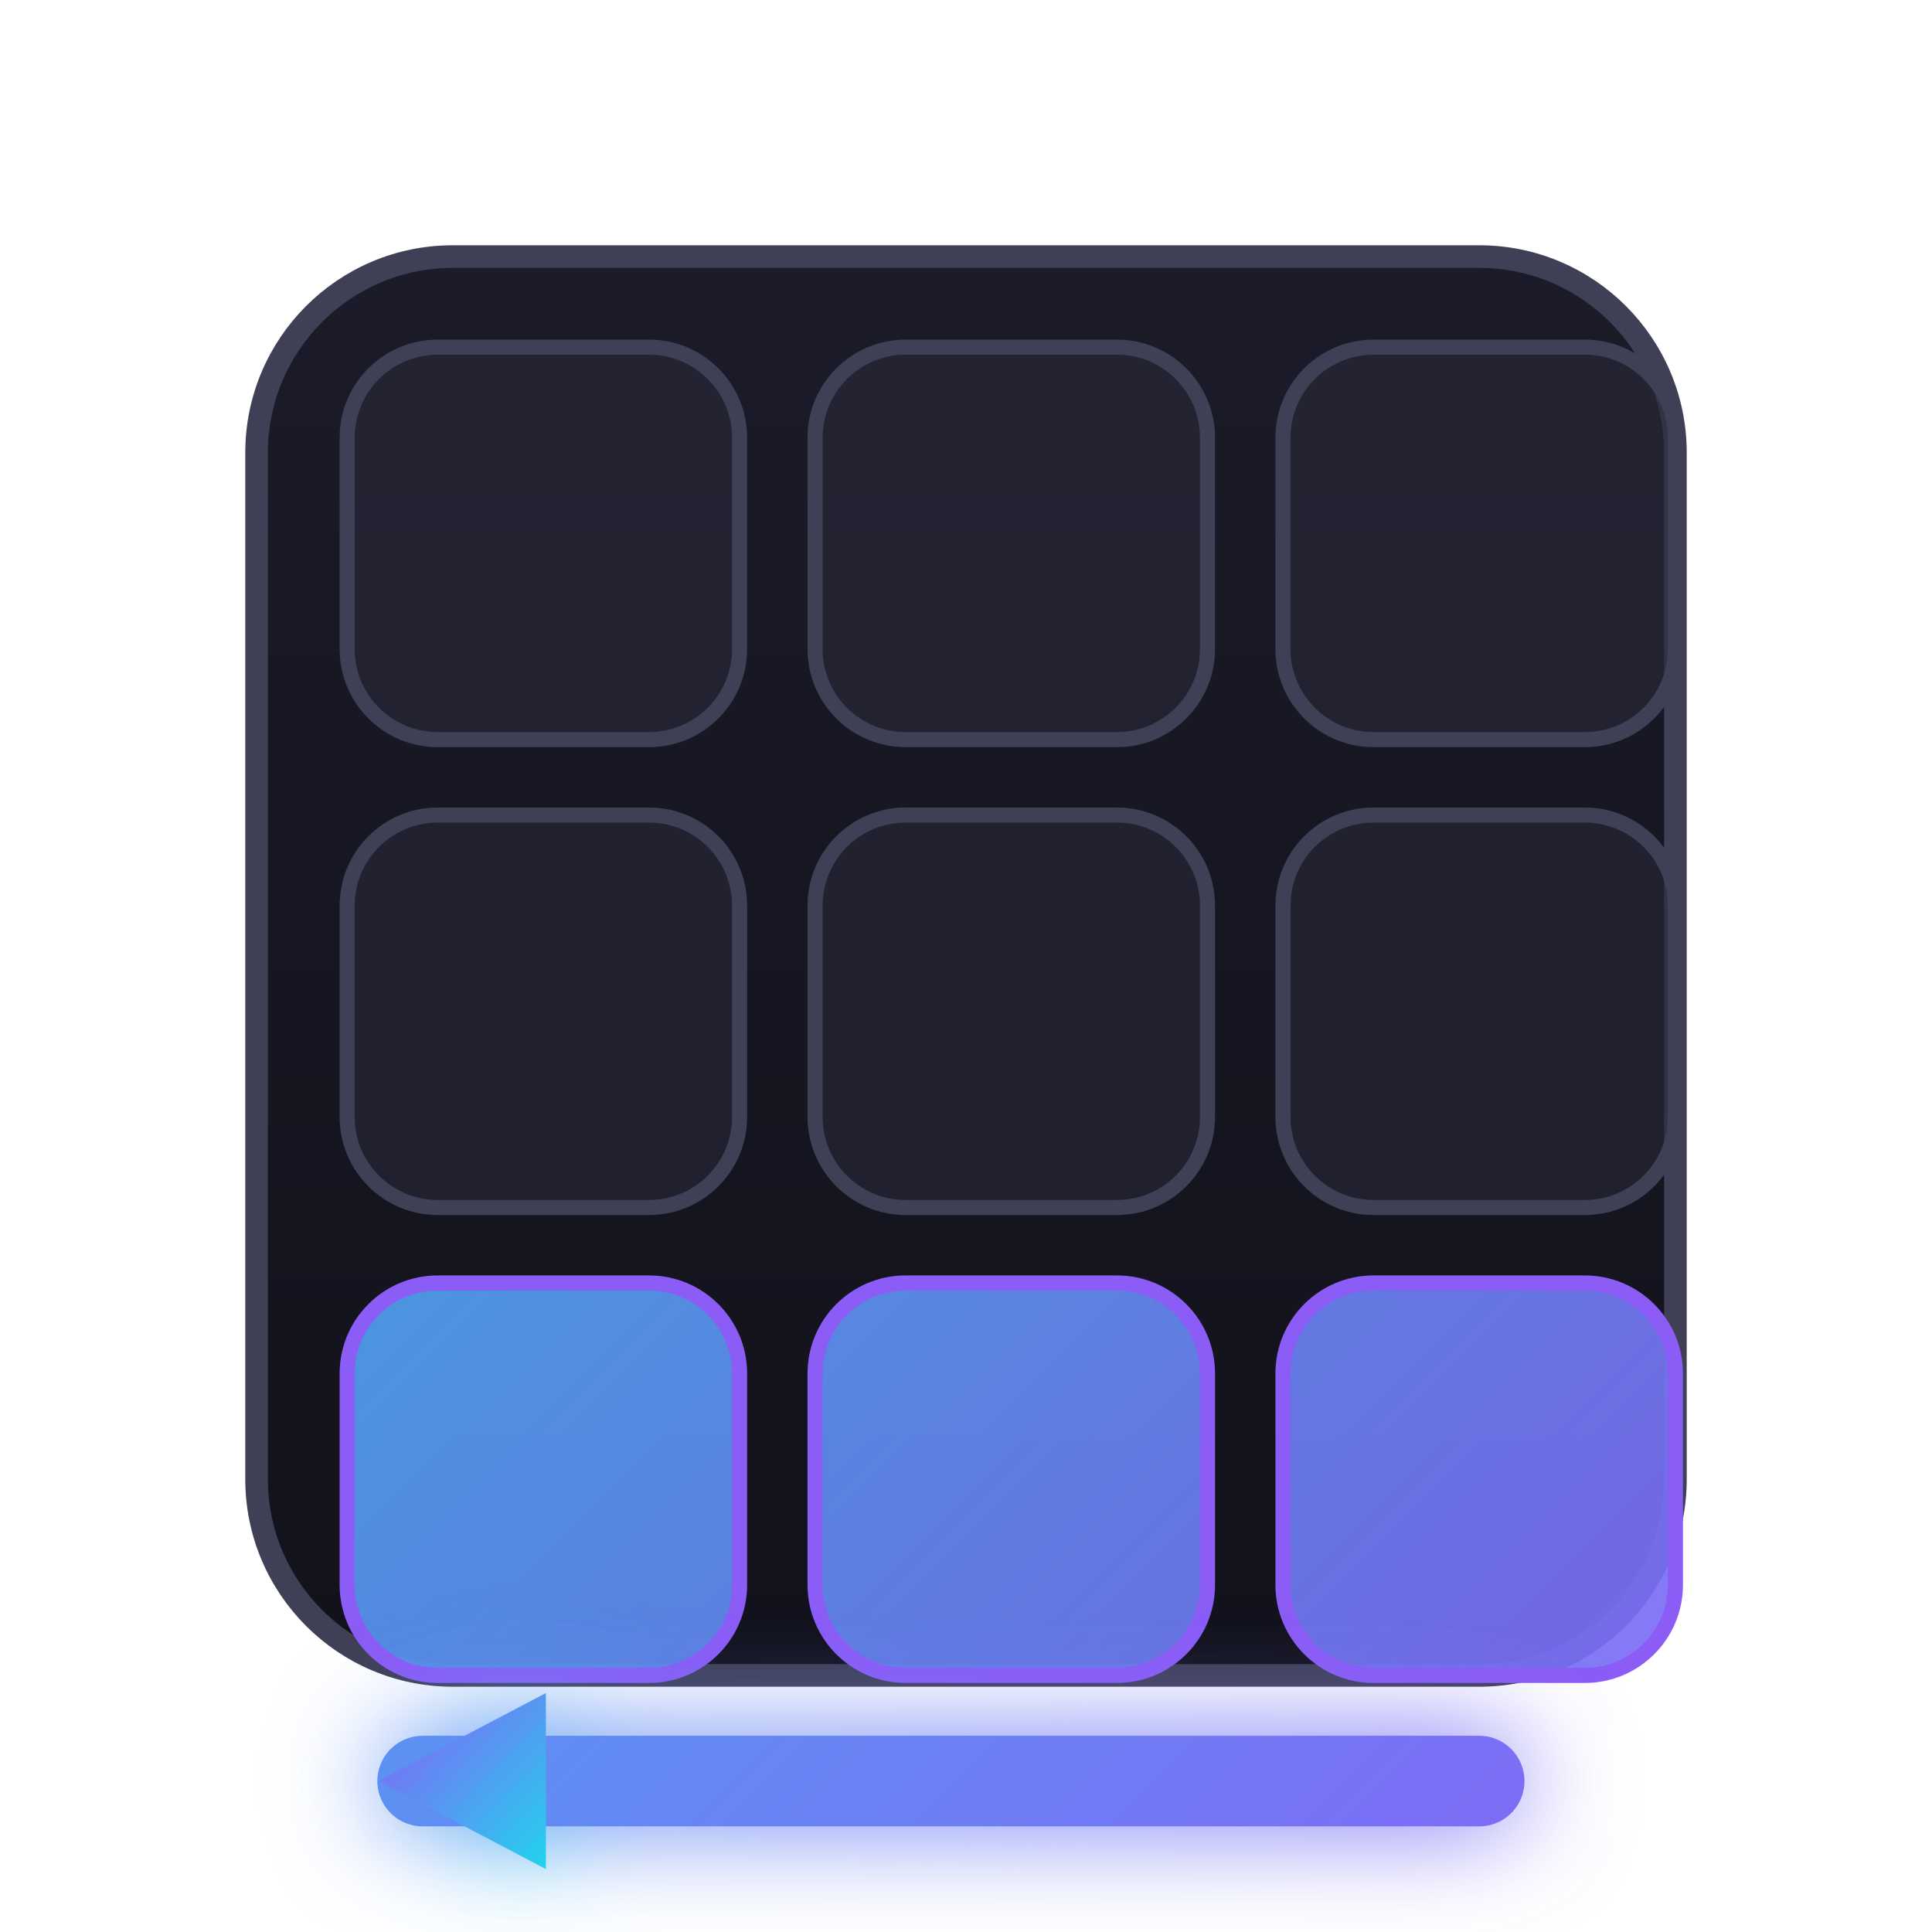
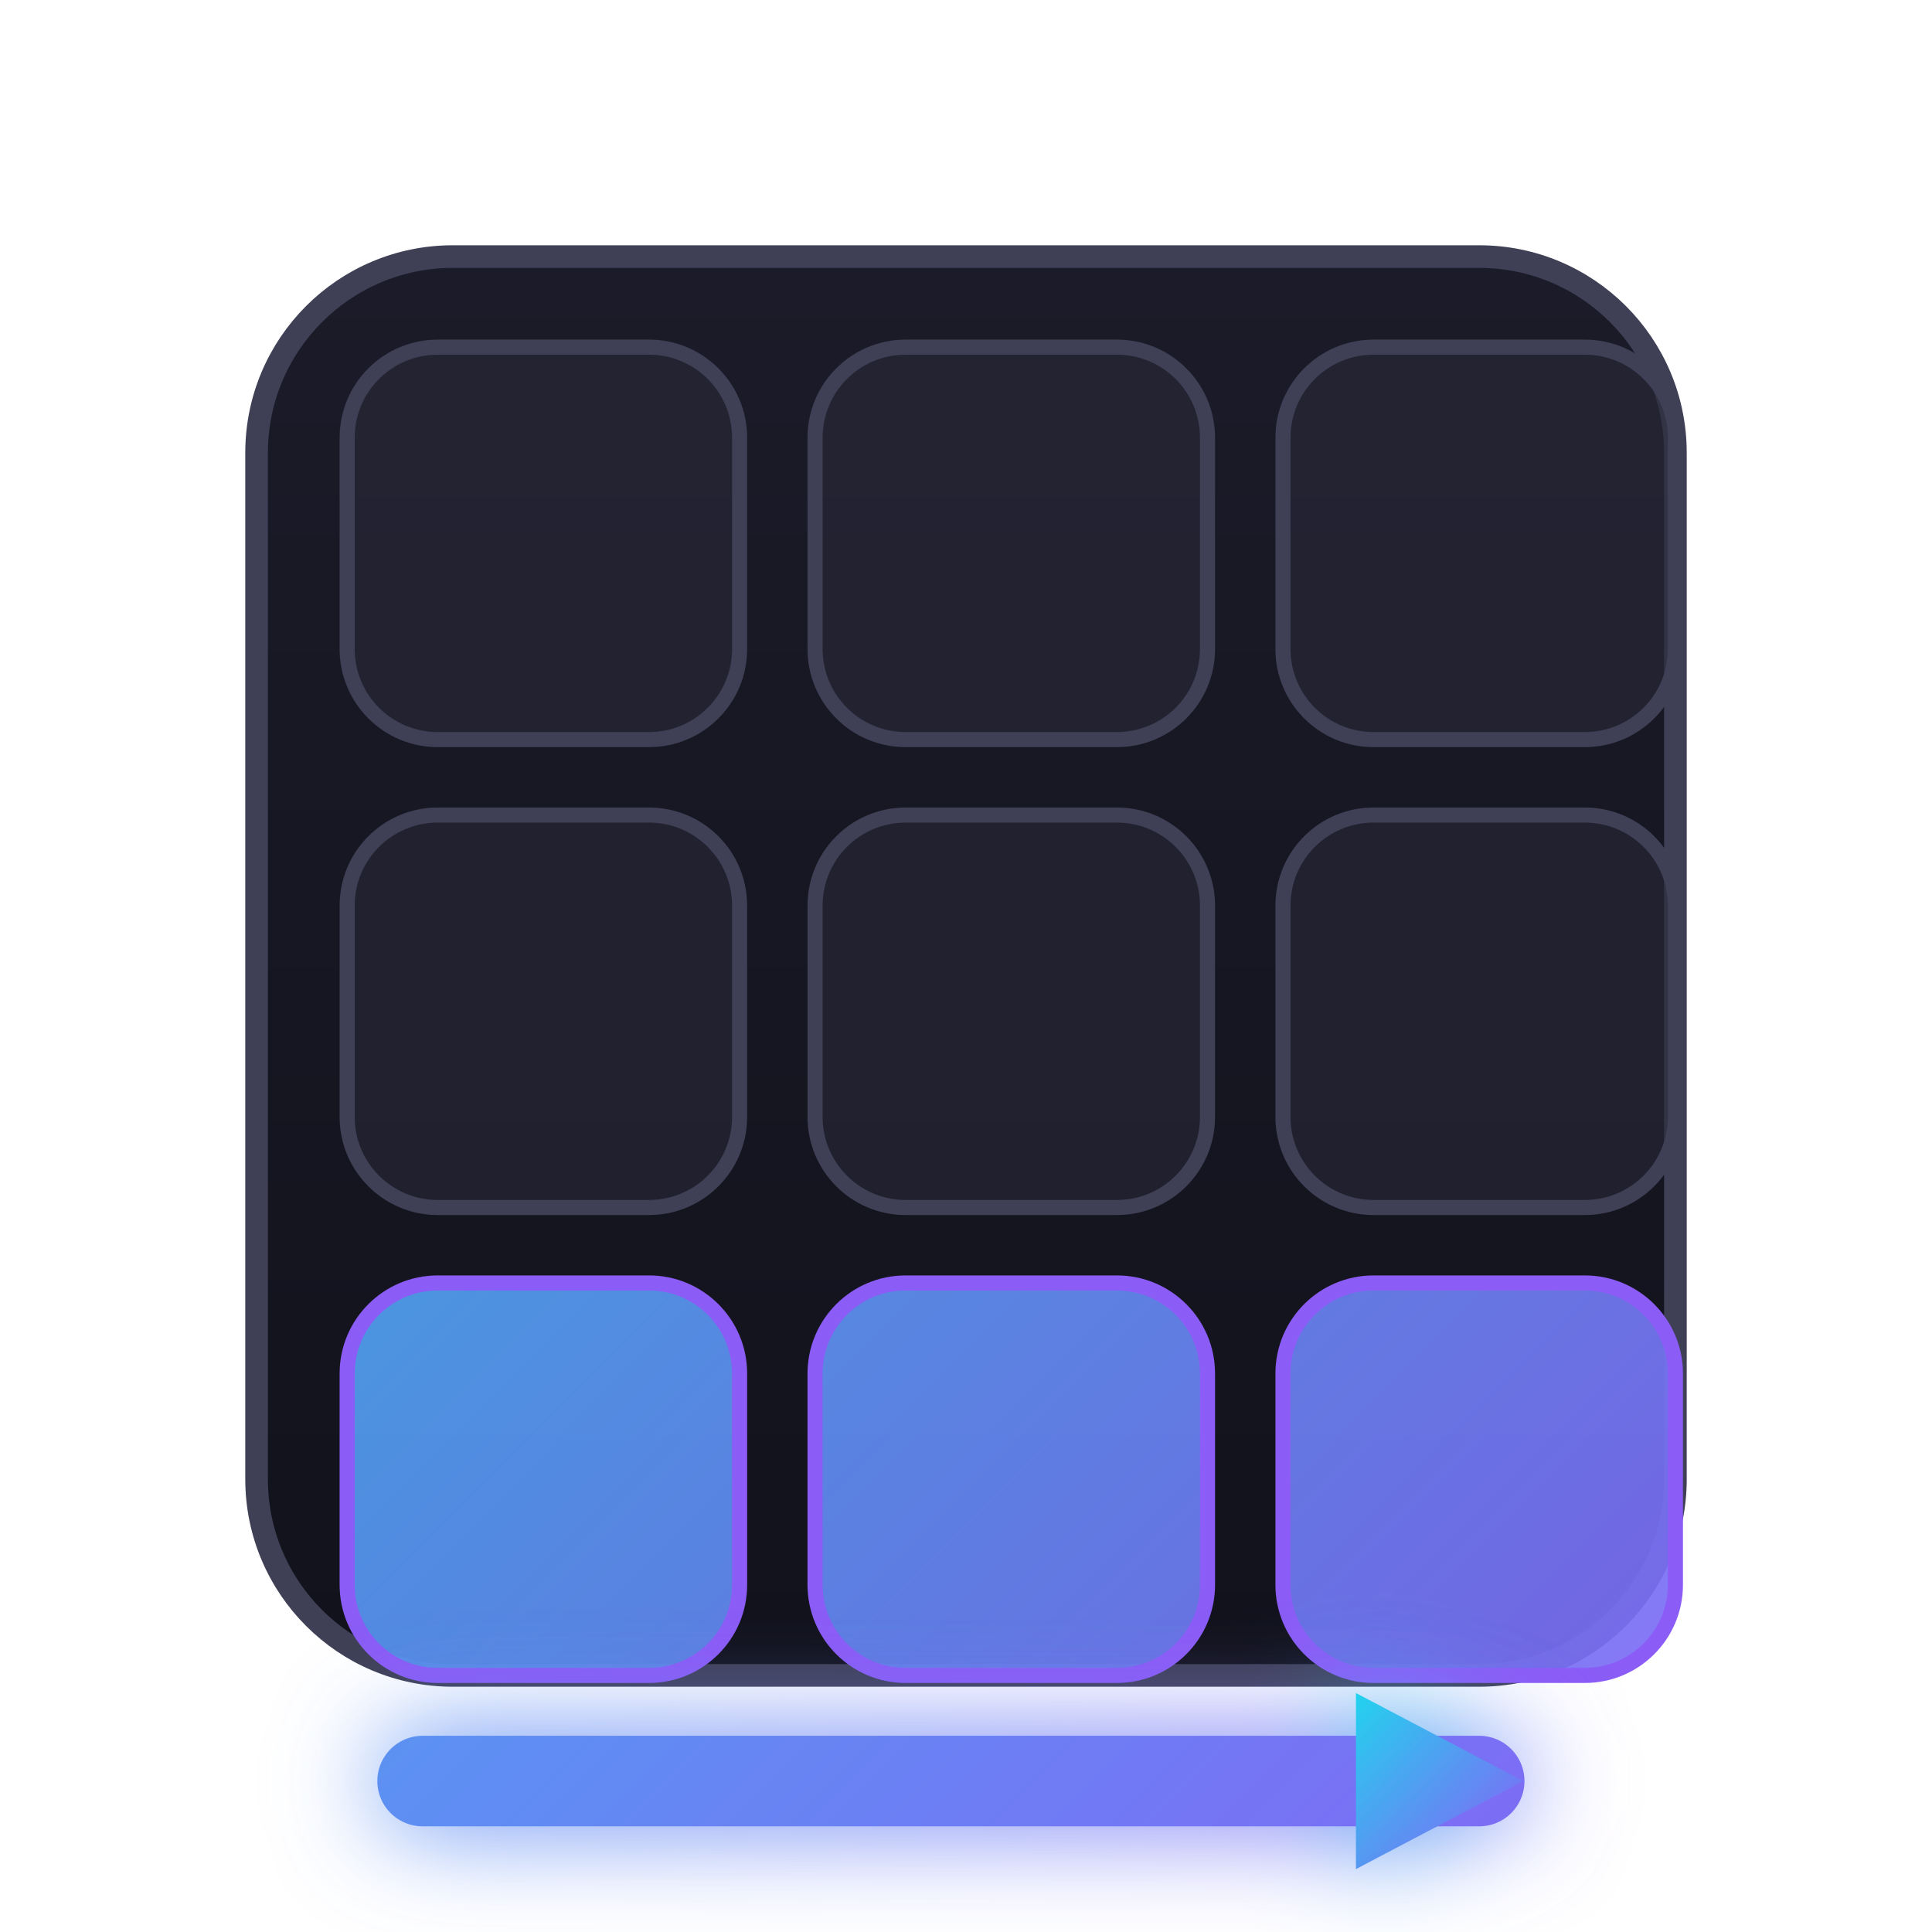
<svg xmlns="http://www.w3.org/2000/svg" viewBox="0 0 256 256" width="256" height="256" role="img" aria-label="D turn">
  <defs>
    <linearGradient id="gradA" gradientUnits="userSpaceOnUse" x1="0" y1="0" x2="256" y2="256">
      <stop offset="0%" stop-color="#22D3EE" />
      <stop offset="100%" stop-color="#8B5CF6" />
    </linearGradient>
    <linearGradient id="head-gradA" x1="0" y1="0" x2="1" y2="1">
      <stop offset="0%" stop-color="#22D3EE" />
      <stop offset="100%" stop-color="#8B5CF6" />
    </linearGradient>
    <linearGradient id="faceA" x1="0" y1="0" x2="0" y2="1">
      <stop offset="0%" stop-color="#1B1B29" />
      <stop offset="100%" stop-color="#12121C" />
    </linearGradient>
    <filter id="glowA" filterUnits="userSpaceOnUse" x="-40" y="-40" width="336" height="336">
      <feGaussianBlur stdDeviation="7" result="blur" />
      <feMerge>
        <feMergeNode in="blur" />
        <feMergeNode in="SourceGraphic" />
      </feMerge>
    </filter>
    <marker id="headA" viewBox="0 0 12 12" refX="8.5" refY="6" markerWidth="28" markerHeight="28" markerUnits="userSpaceOnUse" orient="auto-start-reverse">
      <path d="M1.5 1 L11 6 L1.5 11 Z" fill="url(#head-gradA)" />
    </marker>
  </defs>
  <rect x="34" y="34" width="188" height="188" rx="26" fill="url(#faceA)" stroke="#3F3F55" stroke-width="3" />
  <rect x="46" y="46" width="52" height="52" rx="12" fill="#2A2A3A" fill-opacity="0.55" stroke="#3F3F55" stroke-width="2" />
  <rect x="108" y="46" width="52" height="52" rx="12" fill="#2A2A3A" fill-opacity="0.55" stroke="#3F3F55" stroke-width="2" />
  <rect x="170" y="46" width="52" height="52" rx="12" fill="#2A2A3A" fill-opacity="0.55" stroke="#3F3F55" stroke-width="2" />
  <rect x="46" y="108" width="52" height="52" rx="12" fill="#2A2A3A" fill-opacity="0.55" stroke="#3F3F55" stroke-width="2" />
  <rect x="108" y="108" width="52" height="52" rx="12" fill="#2A2A3A" fill-opacity="0.55" stroke="#3F3F55" stroke-width="2" />
  <rect x="170" y="108" width="52" height="52" rx="12" fill="#2A2A3A" fill-opacity="0.55" stroke="#3F3F55" stroke-width="2" />
  <rect x="46" y="170" width="52" height="52" rx="12" fill="url(#gradA)" fill-opacity="0.92" stroke="#8B5CF6" stroke-width="2" />
  <rect x="108" y="170" width="52" height="52" rx="12" fill="url(#gradA)" fill-opacity="0.92" stroke="#8B5CF6" stroke-width="2" />
  <rect x="170" y="170" width="52" height="52" rx="12" fill="url(#gradA)" fill-opacity="0.92" stroke="#8B5CF6" stroke-width="2" />
-   <path d="M196 236 L56 236" fill="none" stroke="url(#gradA)" stroke-width="12" stroke-linecap="round" filter="url(#glowA)" marker-end="url(#headA)" />
+   <path d="M56 236 L196 236" fill="none" stroke="url(#gradA)" stroke-width="12" stroke-linecap="round" filter="url(#glowA)" marker-end="url(#headA)" />
</svg>
